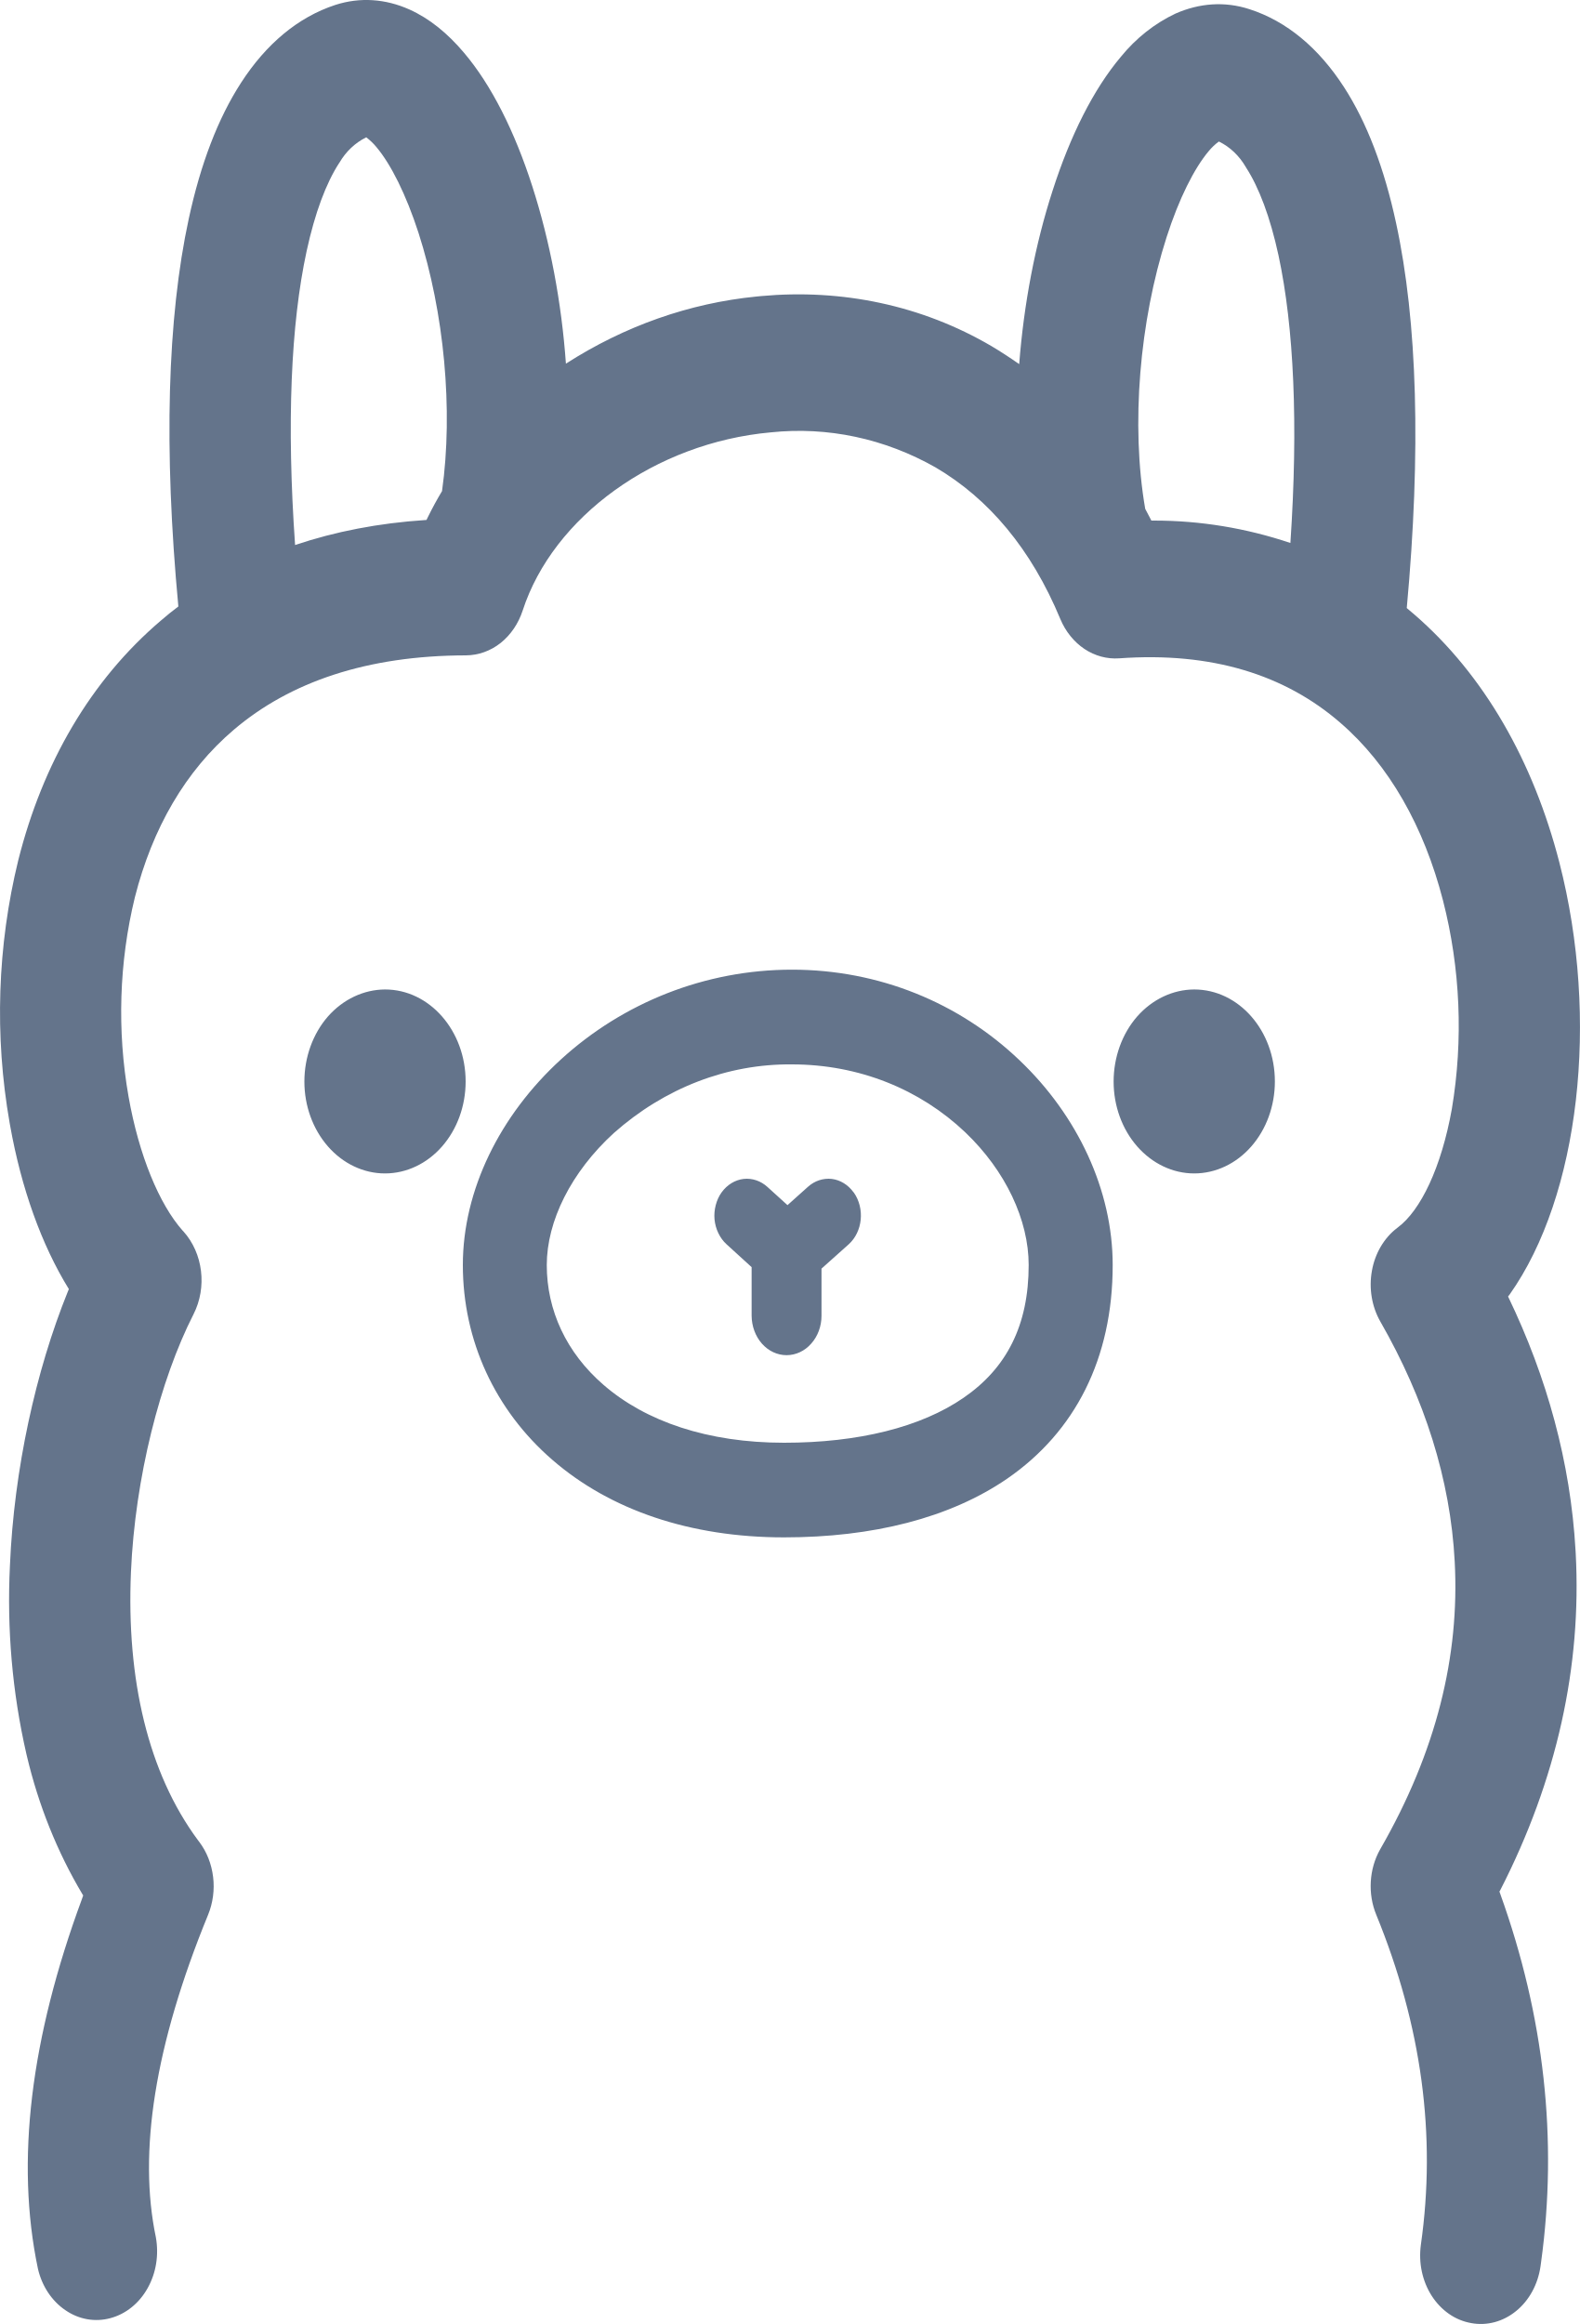
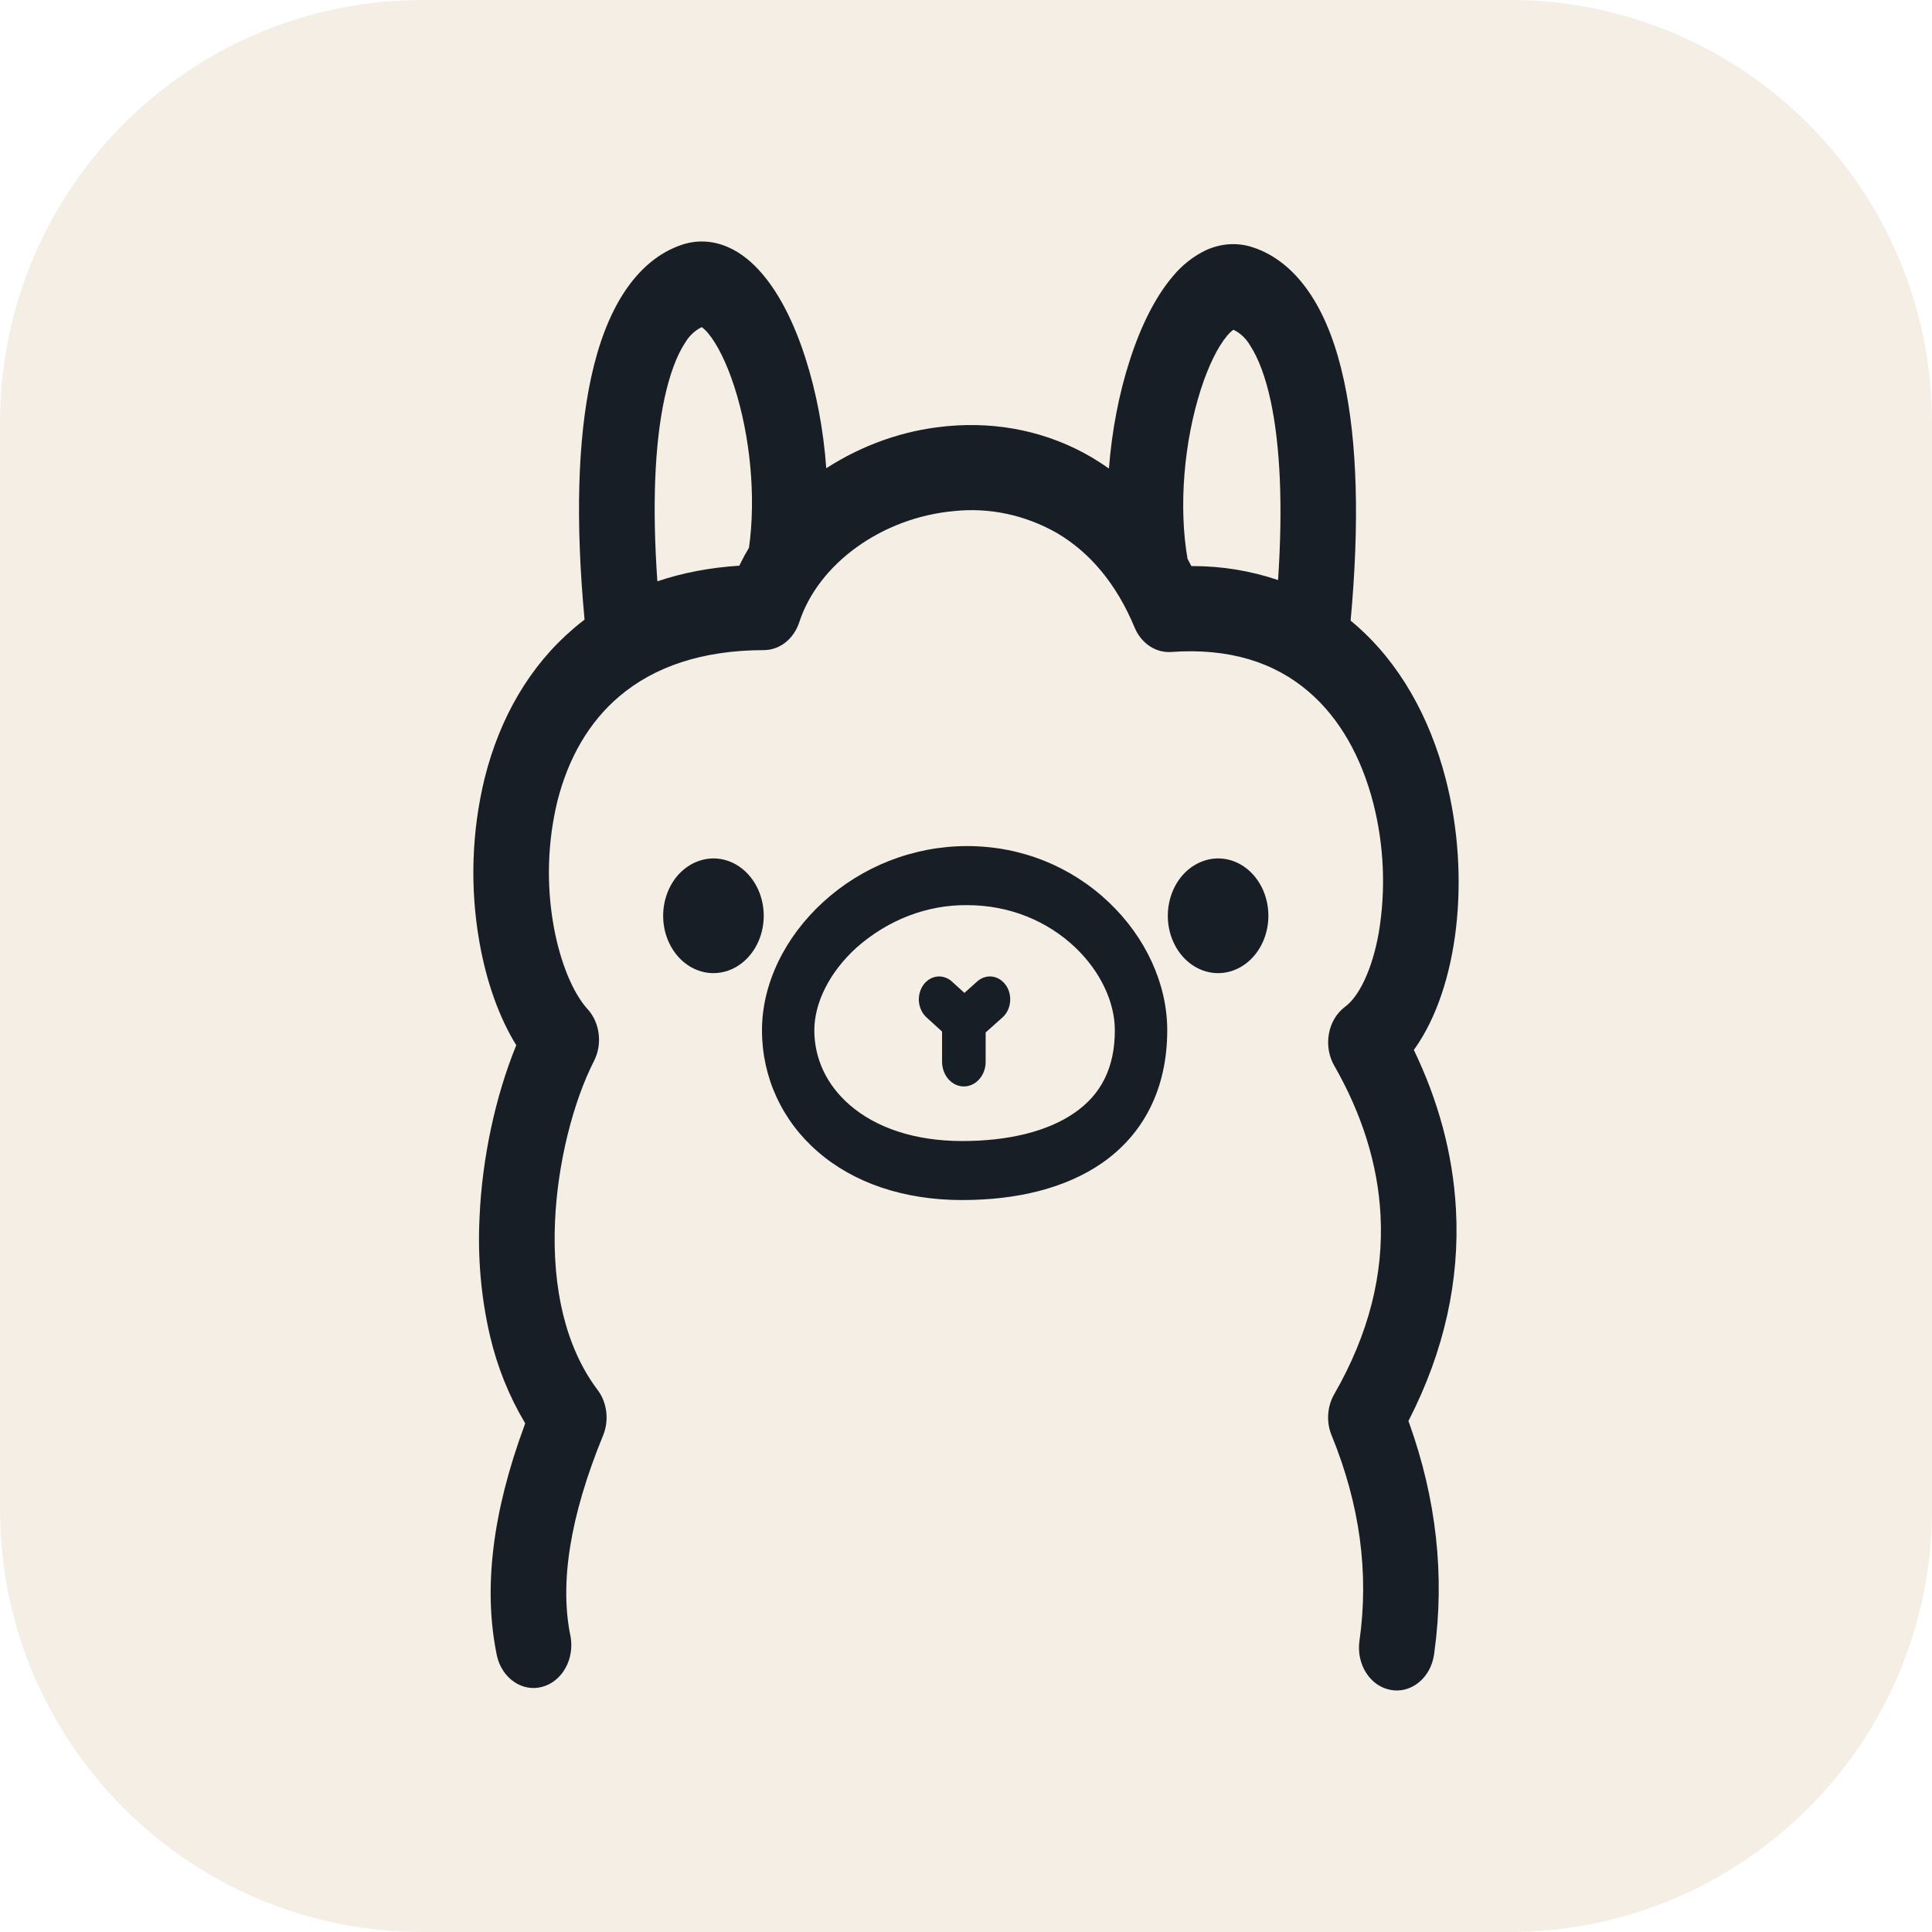
- <svg xmlns="http://www.w3.org/2000/svg" viewBox="0 0 17 25" fill="#64748b">
-   <path fillRule="evenodd" clipRule="evenodd" d="M4.405 0.102C4.621 0.199 4.816 0.358 4.993 0.568C5.288 0.916 5.537 1.413 5.727 2.003C5.918 2.596 6.042 3.253 6.089 3.912C6.719 3.507 7.418 3.261 8.138 3.19L8.189 3.185C9.059 3.105 9.919 3.284 10.669 3.724C10.77 3.784 10.869 3.849 10.966 3.917C11.016 3.27 11.138 2.628 11.326 2.049C11.516 1.458 11.765 0.961 12.059 0.612C12.223 0.41 12.425 0.251 12.648 0.146C12.905 0.033 13.178 0.012 13.444 0.099C13.845 0.228 14.189 0.517 14.46 0.936C14.708 1.319 14.894 1.81 15.021 2.399C15.251 3.46 15.291 4.857 15.136 6.541L15.189 6.586L15.215 6.608C15.972 7.262 16.499 8.195 16.778 9.278C17.213 10.968 16.994 12.863 16.244 13.924L16.226 13.947L16.228 13.951C16.645 14.817 16.898 15.731 16.952 16.678L16.954 16.712C17.018 17.922 16.754 19.14 16.14 20.337L16.133 20.348L16.143 20.376C16.615 21.69 16.763 23.014 16.581 24.337L16.575 24.381C16.547 24.574 16.453 24.747 16.312 24.861C16.172 24.975 15.998 25.022 15.828 24.99C15.744 24.975 15.663 24.942 15.59 24.891C15.518 24.841 15.454 24.774 15.404 24.696C15.354 24.618 15.318 24.529 15.298 24.435C15.278 24.341 15.275 24.243 15.288 24.147C15.455 22.973 15.298 21.796 14.808 20.598C14.762 20.487 14.742 20.364 14.749 20.242C14.756 20.119 14.79 20.001 14.848 19.897L14.852 19.89C15.456 18.84 15.706 17.811 15.652 16.8C15.606 15.914 15.327 15.045 14.852 14.217C14.76 14.056 14.727 13.86 14.761 13.671C14.794 13.483 14.892 13.317 15.032 13.21L15.041 13.203C15.284 13.022 15.508 12.561 15.621 11.93C15.746 11.185 15.713 10.416 15.526 9.687C15.321 8.892 14.946 8.228 14.421 7.775C13.826 7.259 13.038 7.01 12.041 7.082C11.911 7.091 11.781 7.056 11.668 6.981C11.556 6.906 11.465 6.794 11.409 6.66C11.095 5.904 10.637 5.363 10.066 5.028C9.518 4.717 8.904 4.587 8.294 4.651C7.049 4.763 5.951 5.561 5.624 6.567C5.578 6.708 5.495 6.83 5.386 6.917C5.277 7.003 5.147 7.049 5.014 7.05C3.947 7.052 3.121 7.336 2.517 7.849C1.995 8.292 1.639 8.911 1.451 9.653C1.281 10.351 1.258 11.086 1.383 11.796C1.495 12.43 1.714 12.955 1.965 13.238L1.973 13.246C2.185 13.481 2.23 13.848 2.082 14.138C1.722 14.845 1.453 15.898 1.409 16.911C1.359 18.068 1.595 19.072 2.128 19.793L2.144 19.814C2.225 19.921 2.276 20.051 2.293 20.191C2.31 20.329 2.291 20.471 2.239 20.598C1.663 22.003 1.486 23.157 1.677 24.067C1.711 24.256 1.68 24.452 1.588 24.615C1.497 24.778 1.353 24.893 1.188 24.937C1.022 24.982 0.848 24.951 0.703 24.851C0.557 24.752 0.451 24.592 0.408 24.405C0.165 23.248 0.33 21.923 0.881 20.43L0.895 20.39L0.887 20.377C0.616 19.922 0.414 19.419 0.289 18.889L0.284 18.868C0.132 18.206 0.073 17.522 0.107 16.839C0.151 15.805 0.385 14.746 0.729 13.896L0.741 13.867L0.739 13.864C0.446 13.389 0.229 12.781 0.109 12.109L0.104 12.081C-0.061 11.143-0.029 10.174 0.197 9.252C0.459 8.212 0.974 7.319 1.733 6.674C1.793 6.622 1.856 6.571 1.919 6.524C1.76 4.827 1.8 3.421 2.031 2.353C2.158 1.765 2.345 1.274 2.593 0.891C2.863 0.473 3.207 0.184 3.608 0.053C3.874-0.033 4.148-0.013 4.405 0.102ZM8.521 10.431C9.457 10.431 10.321 10.787 10.967 11.403C11.597 12.002 11.972 12.806 11.972 13.608C11.972 14.617 11.566 15.403 10.839 15.905C10.219 16.331 9.388 16.538 8.436 16.538C7.427 16.538 6.565 16.244 5.943 15.704C5.326 15.17 4.98 14.42 4.98 13.608C4.98 12.804 5.378 11.997 6.036 11.396C6.704 10.786 7.586 10.431 8.521 10.431ZM8.521 11.45C7.827 11.443 7.152 11.703 6.605 12.188C6.144 12.609 5.883 13.137 5.883 13.609C5.883 14.095 6.093 14.551 6.493 14.897C6.948 15.292 7.617 15.52 8.436 15.52C9.235 15.52 9.909 15.353 10.368 15.036C10.831 14.718 11.068 14.256 11.068 13.608C11.068 13.127 10.822 12.596 10.385 12.18C9.901 11.72 9.245 11.45 8.521 11.45ZM9.183 12.825L9.187 12.829C9.307 13.001 9.282 13.25 9.131 13.386L8.839 13.647V14.154C8.839 14.267 8.799 14.375 8.728 14.454C8.658 14.534 8.562 14.578 8.463 14.578C8.364 14.578 8.269 14.534 8.198 14.454C8.128 14.375 8.088 14.267 8.087 14.154V13.631L7.816 13.384C7.78 13.351 7.751 13.311 7.729 13.265C7.707 13.22 7.693 13.169 7.688 13.118C7.683 13.066 7.688 13.014 7.701 12.964C7.714 12.914 7.735 12.867 7.764 12.827C7.823 12.745 7.908 12.693 8.001 12.682C8.093 12.672 8.186 12.703 8.258 12.769L8.473 12.964L8.693 12.767C8.765 12.702 8.857 12.672 8.949 12.682C9.04 12.693 9.124 12.744 9.183 12.825ZM4.143 10.644C4.621 10.644 5.01 11.087 5.01 11.634C5.01 11.896 4.919 12.147 4.756 12.333C4.594 12.518 4.373 12.623 4.142 12.623C3.912 12.623 3.691 12.518 3.529 12.333C3.366 12.147 3.275 11.896 3.275 11.635C3.275 11.373 3.366 11.121 3.528 10.935C3.691 10.75 3.913 10.645 4.143 10.644ZM12.849 10.644C13.329 10.644 13.717 11.087 13.717 11.634C13.717 11.896 13.626 12.147 13.463 12.333C13.301 12.518 13.08 12.623 12.849 12.623C12.619 12.623 12.399 12.518 12.236 12.333C12.073 12.147 11.982 11.896 11.982 11.635C11.982 11.373 12.073 11.121 12.235 10.935C12.398 10.75 12.619 10.645 12.849 10.644ZM3.94 1.477L3.937 1.479C3.821 1.537 3.722 1.63 3.652 1.75L3.647 1.757C3.509 1.971 3.389 2.287 3.299 2.702C3.129 3.488 3.083 4.555 3.175 5.863C3.605 5.718 4.074 5.627 4.579 5.594L4.589 5.593L4.608 5.554C4.654 5.461 4.703 5.371 4.756 5.283C4.879 4.407 4.778 3.36 4.503 2.505C4.369 2.092 4.206 1.767 4.05 1.582C4.018 1.543 3.982 1.509 3.943 1.479L3.94 1.477ZM13.114 1.523L13.112 1.524C13.073 1.553 13.037 1.587 13.005 1.626C12.849 1.811 12.685 2.137 12.552 2.551C12.262 3.453 12.165 4.569 12.322 5.474L12.38 5.584L12.388 5.6H12.418C12.915 5.6 13.408 5.681 13.884 5.841C13.97 4.563 13.922 3.519 13.756 2.747C13.666 2.333 13.546 2.017 13.407 1.802L13.403 1.795C13.333 1.675 13.234 1.581 13.118 1.524L13.114 1.523Z" />
+ <svg xmlns="http://www.w3.org/2000/svg" viewBox="0 0 32 32">
+   <rect width="32" height="32" rx="7" fill="#f4eee4" />
+   <svg viewBox="0 0 17 25" fill="#181e25" x="4" y="4" width="24" height="24">
+     <path fill-rule="evenodd" clip-rule="evenodd" d="M4.405 0.102C4.621 0.199 4.816 0.358 4.993 0.568C5.288 0.916 5.537 1.413 5.727 2.003C5.918 2.596 6.042 3.253 6.089 3.912C6.719 3.507 7.418 3.261 8.138 3.19L8.189 3.185C9.059 3.105 9.919 3.284 10.669 3.724C10.77 3.784 10.869 3.849 10.966 3.917C11.016 3.27 11.138 2.628 11.326 2.049C11.516 1.458 11.765 0.961 12.059 0.612C12.223 0.41 12.425 0.251 12.648 0.146C12.905 0.033 13.178 0.012 13.444 0.099C13.845 0.228 14.189 0.517 14.46 0.936C14.708 1.319 14.894 1.81 15.021 2.399C15.251 3.46 15.291 4.857 15.136 6.541L15.189 6.586L15.215 6.608C15.972 7.262 16.499 8.195 16.778 9.278C17.213 10.968 16.994 12.863 16.244 13.924L16.226 13.947L16.228 13.951C16.645 14.817 16.898 15.731 16.952 16.678L16.954 16.712C17.018 17.922 16.754 19.14 16.14 20.337L16.133 20.348L16.143 20.376C16.615 21.69 16.763 23.014 16.581 24.337L16.575 24.381C16.547 24.574 16.453 24.747 16.312 24.861C16.172 24.975 15.998 25.022 15.828 24.99C15.744 24.975 15.663 24.942 15.59 24.891C15.518 24.841 15.454 24.774 15.404 24.696C15.354 24.618 15.318 24.529 15.298 24.435C15.278 24.341 15.275 24.243 15.288 24.147C15.455 22.973 15.298 21.796 14.808 20.598C14.762 20.487 14.742 20.364 14.749 20.242C14.756 20.119 14.79 20.001 14.848 19.897L14.852 19.89C15.456 18.84 15.706 17.811 15.652 16.8C15.606 15.914 15.327 15.045 14.852 14.217C14.76 14.056 14.727 13.86 14.761 13.671C14.794 13.483 14.892 13.317 15.032 13.21L15.041 13.203C15.284 13.022 15.508 12.561 15.621 11.93C15.746 11.185 15.713 10.416 15.526 9.687C15.321 8.892 14.946 8.228 14.421 7.775C13.826 7.259 13.038 7.01 12.041 7.082C11.911 7.091 11.781 7.056 11.668 6.981C11.556 6.906 11.465 6.794 11.409 6.66C11.095 5.904 10.637 5.363 10.066 5.028C9.518 4.717 8.904 4.587 8.294 4.651C7.049 4.763 5.951 5.561 5.624 6.567C5.578 6.708 5.495 6.83 5.386 6.917C5.277 7.003 5.147 7.049 5.014 7.05C3.947 7.052 3.121 7.336 2.517 7.849C1.995 8.292 1.639 8.911 1.451 9.653C1.281 10.351 1.258 11.086 1.383 11.796C1.495 12.43 1.714 12.955 1.965 13.238L1.973 13.246C2.185 13.481 2.23 13.848 2.082 14.138C1.722 14.845 1.453 15.898 1.409 16.911C1.359 18.068 1.595 19.072 2.128 19.793L2.144 19.814C2.225 19.921 2.276 20.051 2.293 20.191C2.31 20.329 2.291 20.471 2.239 20.598C1.663 22.003 1.486 23.157 1.677 24.067C1.711 24.256 1.68 24.452 1.588 24.615C1.497 24.778 1.353 24.893 1.188 24.937C1.022 24.982 0.848 24.951 0.703 24.851C0.557 24.752 0.451 24.592 0.408 24.405C0.165 23.248 0.33 21.923 0.881 20.43L0.895 20.39L0.887 20.377C0.616 19.922 0.414 19.419 0.289 18.889L0.284 18.868C0.132 18.206 0.073 17.522 0.107 16.839C0.151 15.805 0.385 14.746 0.729 13.896L0.741 13.867L0.739 13.864C0.446 13.389 0.229 12.781 0.109 12.109L0.104 12.081C-0.061 11.143-0.029 10.174 0.197 9.252C0.459 8.212 0.974 7.319 1.733 6.674C1.793 6.622 1.856 6.571 1.919 6.524C1.76 4.827 1.8 3.421 2.031 2.353C2.158 1.765 2.345 1.274 2.593 0.891C2.863 0.473 3.207 0.184 3.608 0.053C3.874-0.033 4.148-0.013 4.405 0.102ZM8.521 10.431C9.457 10.431 10.321 10.787 10.967 11.403C11.597 12.002 11.972 12.806 11.972 13.608C11.972 14.617 11.566 15.403 10.839 15.905C10.219 16.331 9.388 16.538 8.436 16.538C7.427 16.538 6.565 16.244 5.943 15.704C5.326 15.17 4.98 14.42 4.98 13.608C4.98 12.804 5.378 11.997 6.036 11.396C6.704 10.786 7.586 10.431 8.521 10.431ZM8.521 11.45C7.827 11.443 7.152 11.703 6.605 12.188C6.144 12.609 5.883 13.137 5.883 13.609C5.883 14.095 6.093 14.551 6.493 14.897C6.948 15.292 7.617 15.52 8.436 15.52C9.235 15.52 9.909 15.353 10.368 15.036C10.831 14.718 11.068 14.256 11.068 13.608C11.068 13.127 10.822 12.596 10.385 12.18C9.901 11.72 9.245 11.45 8.521 11.45ZM9.183 12.825L9.187 12.829C9.307 13.001 9.282 13.25 9.131 13.386L8.839 13.647V14.154C8.839 14.267 8.799 14.375 8.728 14.454C8.658 14.534 8.562 14.578 8.463 14.578C8.364 14.578 8.269 14.534 8.198 14.454C8.128 14.375 8.088 14.267 8.087 14.154V13.631L7.816 13.384C7.78 13.351 7.751 13.311 7.729 13.265C7.707 13.22 7.693 13.169 7.688 13.118C7.683 13.066 7.688 13.014 7.701 12.964C7.714 12.914 7.735 12.867 7.764 12.827C7.823 12.745 7.908 12.693 8.001 12.682C8.093 12.672 8.186 12.703 8.258 12.769L8.473 12.964L8.693 12.767C8.765 12.702 8.857 12.672 8.949 12.682C9.04 12.693 9.124 12.744 9.183 12.825ZM4.143 10.644C4.621 10.644 5.01 11.087 5.01 11.634C5.01 11.896 4.919 12.147 4.756 12.333C4.594 12.518 4.373 12.623 4.142 12.623C3.912 12.623 3.691 12.518 3.529 12.333C3.366 12.147 3.275 11.896 3.275 11.635C3.275 11.373 3.366 11.121 3.528 10.935C3.691 10.75 3.913 10.645 4.143 10.644ZM12.849 10.644C13.329 10.644 13.717 11.087 13.717 11.634C13.717 11.896 13.626 12.147 13.463 12.333C13.301 12.518 13.08 12.623 12.849 12.623C12.619 12.623 12.399 12.518 12.236 12.333C12.073 12.147 11.982 11.896 11.982 11.635C11.982 11.373 12.073 11.121 12.235 10.935C12.398 10.75 12.619 10.645 12.849 10.644ZM3.94 1.477L3.937 1.479C3.821 1.537 3.722 1.63 3.652 1.75L3.647 1.757C3.509 1.971 3.389 2.287 3.299 2.702C3.129 3.488 3.083 4.555 3.175 5.863C3.605 5.718 4.074 5.627 4.579 5.594L4.589 5.593L4.608 5.554C4.654 5.461 4.703 5.371 4.756 5.283C4.879 4.407 4.778 3.36 4.503 2.505C4.369 2.092 4.206 1.767 4.05 1.582C4.018 1.543 3.982 1.509 3.943 1.479L3.94 1.477ZM13.114 1.523L13.112 1.524C13.073 1.553 13.037 1.587 13.005 1.626C12.849 1.811 12.685 2.137 12.552 2.551C12.262 3.453 12.165 4.569 12.322 5.474L12.38 5.584L12.388 5.6H12.418C12.915 5.6 13.408 5.681 13.884 5.841C13.97 4.563 13.922 3.519 13.756 2.747C13.666 2.333 13.546 2.017 13.407 1.802L13.403 1.795C13.333 1.675 13.234 1.581 13.118 1.524L13.114 1.523Z" />
+   </svg>
</svg>
